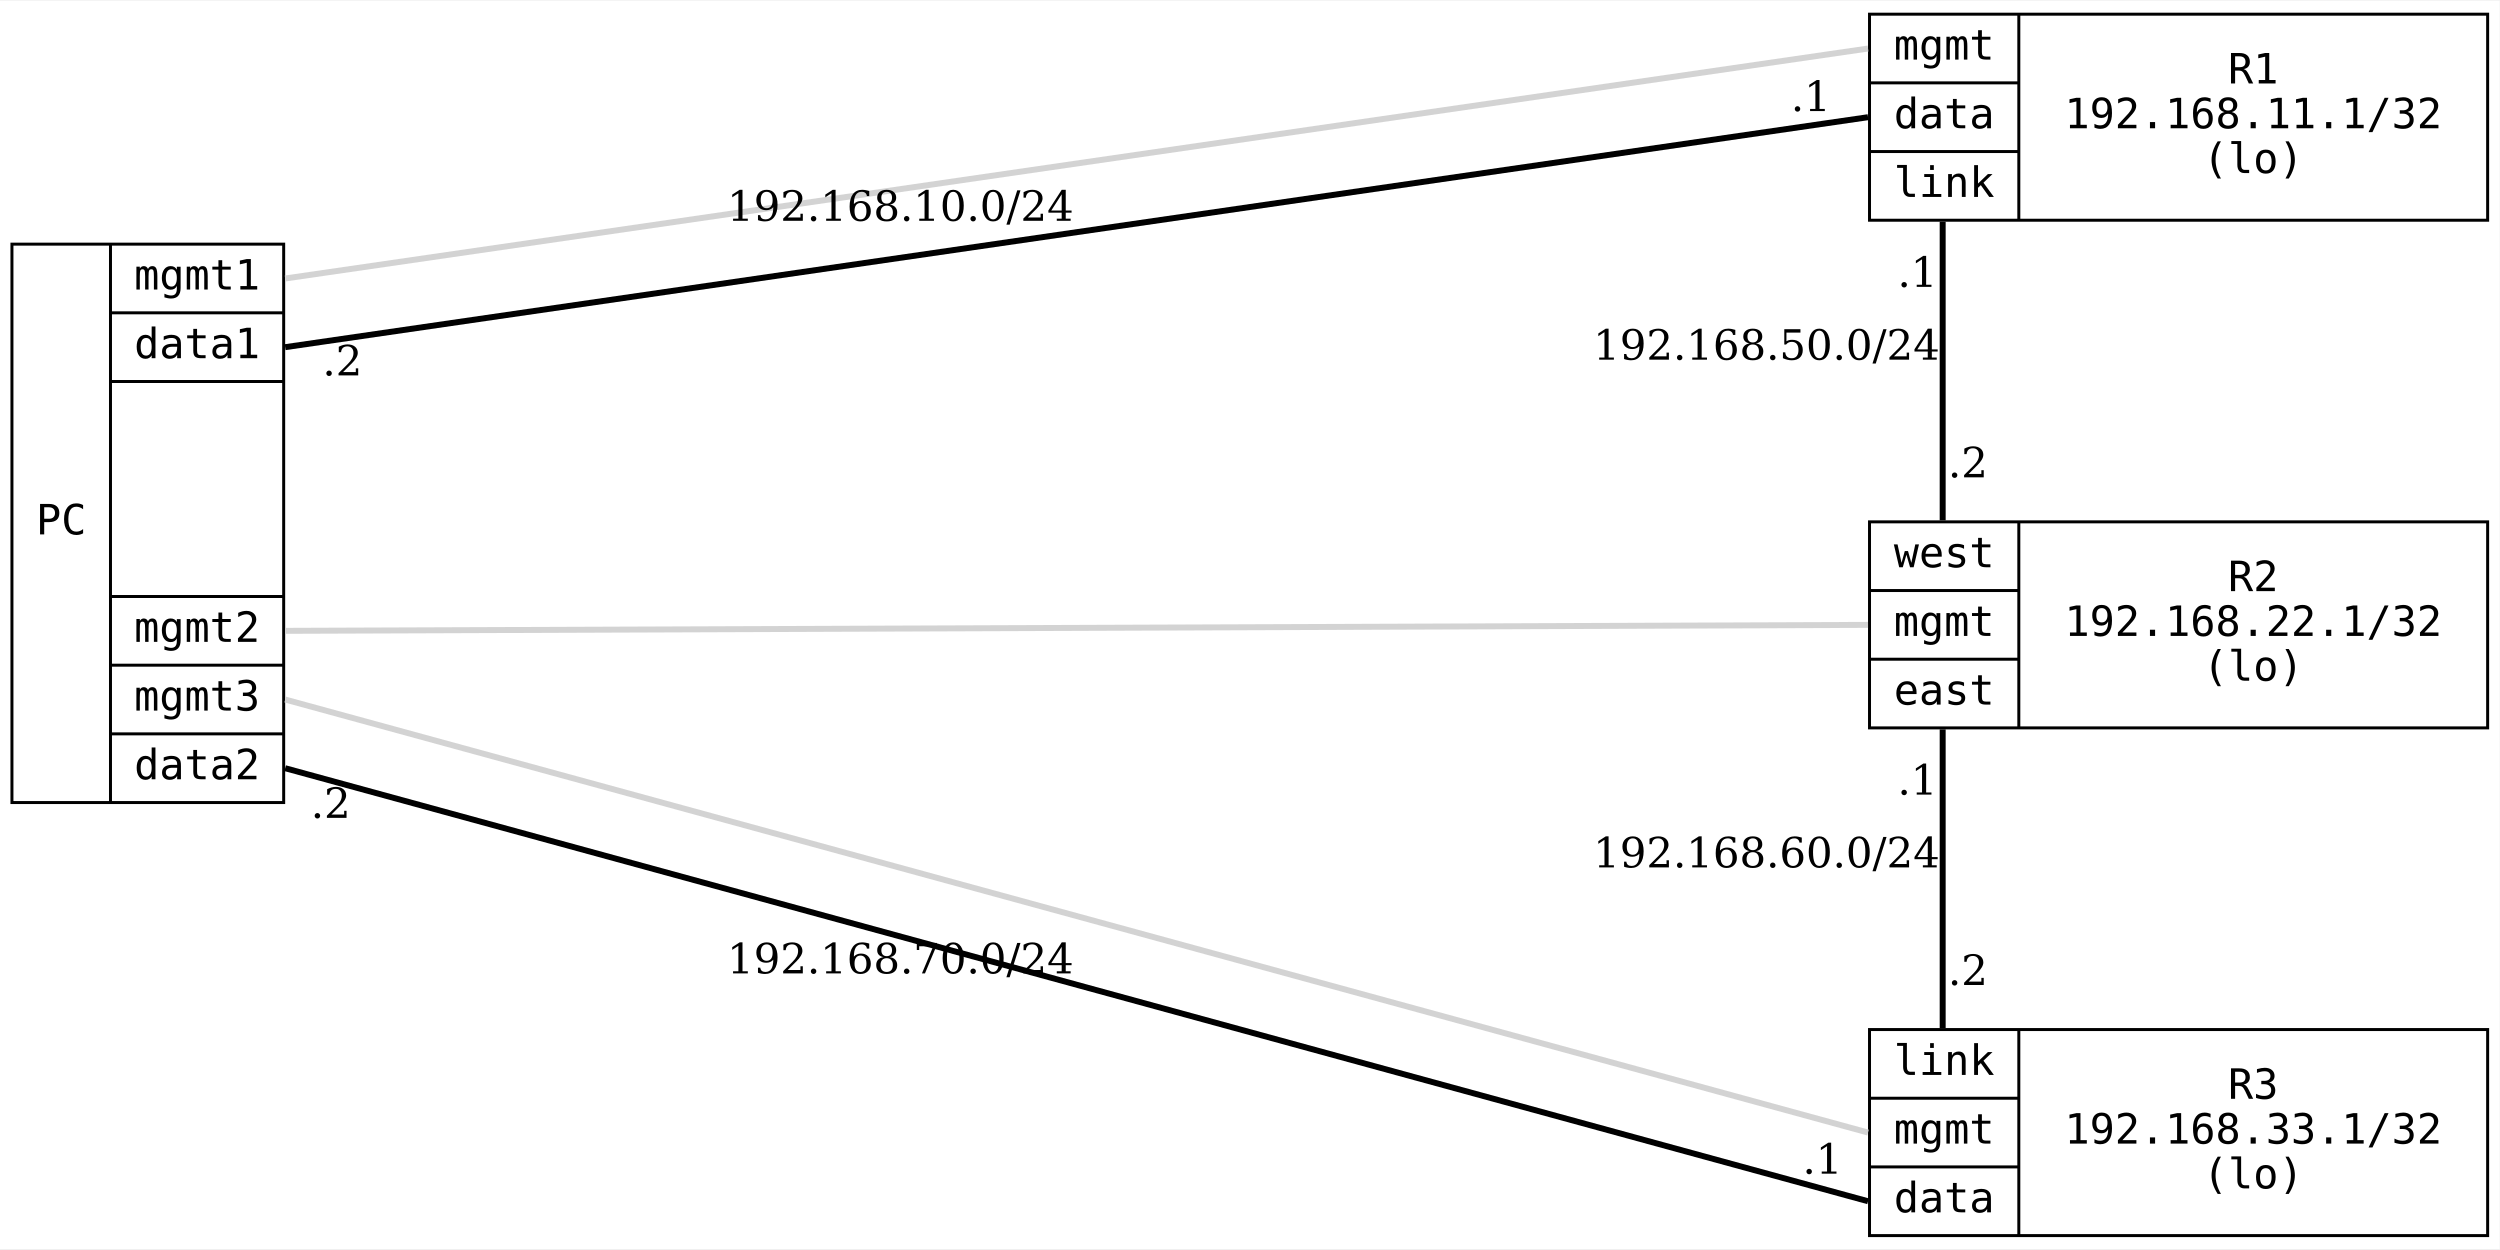
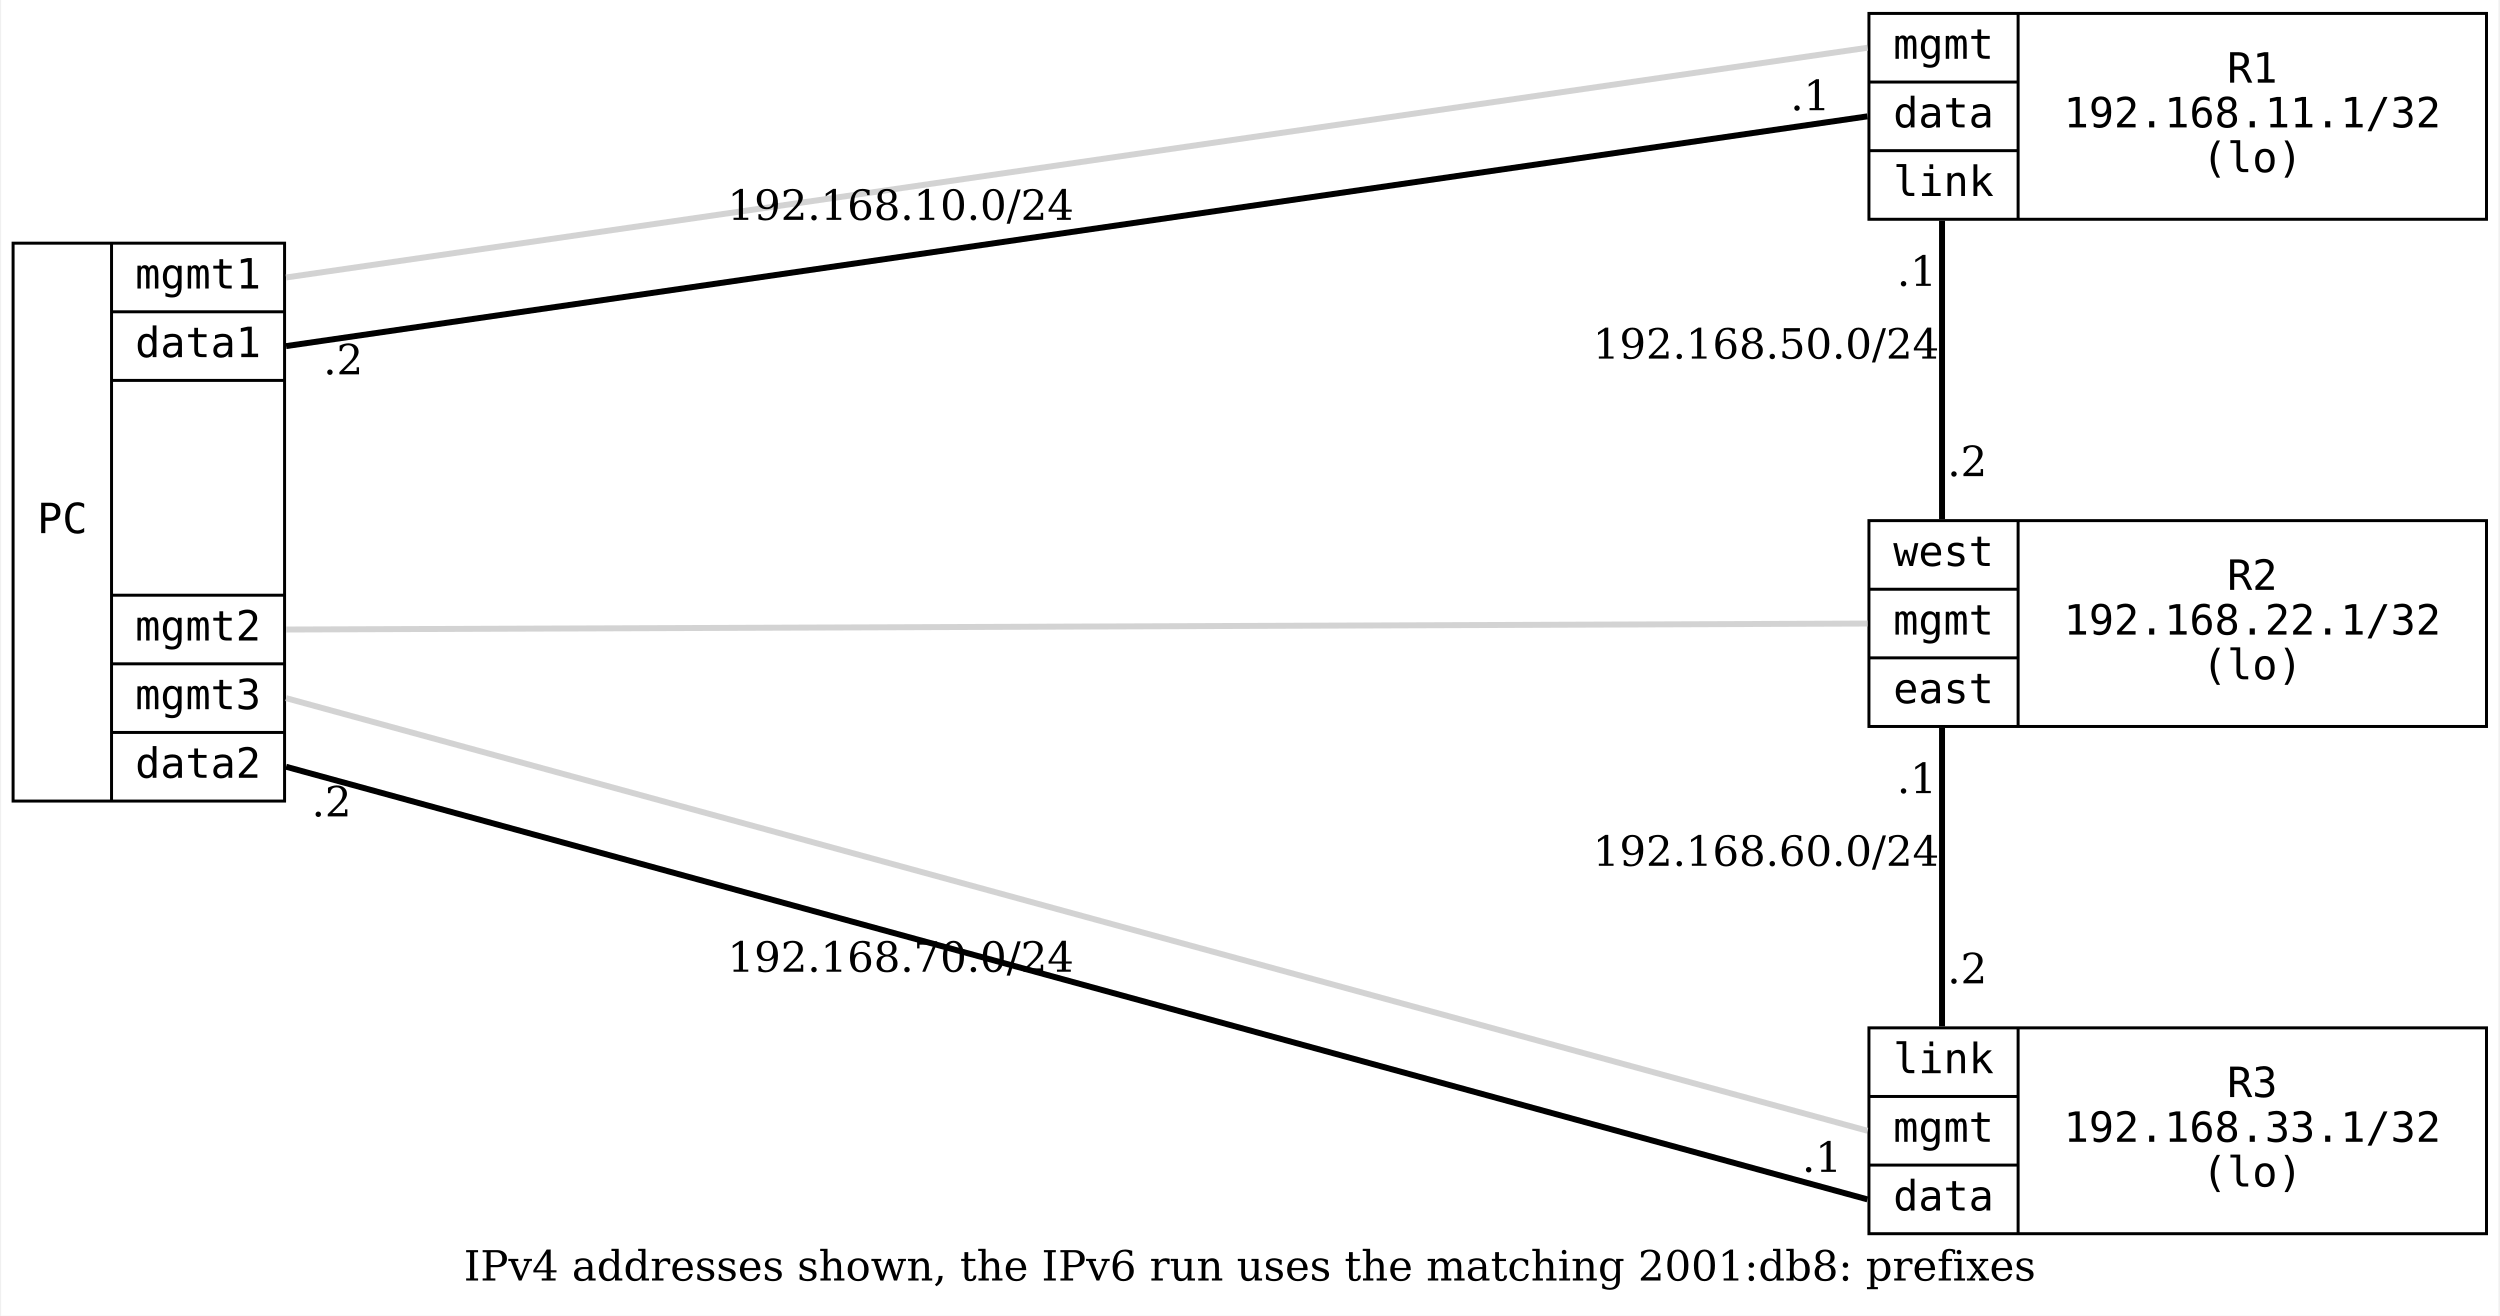
- <svg xmlns="http://www.w3.org/2000/svg" width="720pt" height="360pt" viewBox="0.00 0.00 720.00 359.57">
-   <g id="graph0" class="graph" transform="scale(0.86 0.86) rotate(0) translate(4 414.03)">
-     <polygon fill="white" stroke="transparent" points="-4,4 -4,-414.03 833.07,-414.03 833.07,4 -4,4" />
+ <svg xmlns="http://www.w3.org/2000/svg" width="720pt" height="379pt" viewBox="0.00 0.00 720.00 379.35">
+   <g id="graph0" class="graph" transform="scale(0.86 0.86) rotate(0) translate(4 437.03)">
+     <polygon fill="white" stroke="transparent" points="-4,4 -4,-437.03 833.07,-437.03 833.07,4 -4,4" />
+     <text text-anchor="middle" x="414.53" y="-7.8" font-family="DejaVu Serif, Book" font-size="14.00">IPv4 addresses shown, the IPv6 run uses the matching 2001:db8: prefixes</text>
    <g id="node1" class="node">
-       <polygon fill="none" stroke="black" points="0,-145.52 0,-332.52 91,-332.52 91,-145.52 0,-145.52" />
-       <text text-anchor="middle" x="16.5" y="-235.32" font-family="DejaVu Sans Mono, Book" font-size="14.00">PC</text>
-       <polyline fill="none" stroke="black" points="33,-145.52 33,-332.52 " />
-       <text text-anchor="middle" x="62" y="-317.32" font-family="DejaVu Sans Mono, Book" font-size="14.00">mgmt1</text>
+       <polygon fill="none" stroke="black" points="0,-168.52 0,-355.52 91,-355.52 91,-168.52 0,-168.52" />
+       <text text-anchor="middle" x="16.5" y="-258.32" font-family="DejaVu Sans Mono, Book" font-size="14.00">PC</text>
+       <polyline fill="none" stroke="black" points="33,-168.52 33,-355.52 " />
+       <text text-anchor="middle" x="62" y="-340.32" font-family="DejaVu Sans Mono, Book" font-size="14.00">mgmt1</text>
+       <polyline fill="none" stroke="black" points="33,-332.52 91,-332.52 " />
+       <text text-anchor="middle" x="62" y="-317.32" font-family="DejaVu Sans Mono, Book" font-size="14.00">data1</text>
      <polyline fill="none" stroke="black" points="33,-309.52 91,-309.52 " />
-       <text text-anchor="middle" x="62" y="-294.32" font-family="DejaVu Sans Mono, Book" font-size="14.00">data1</text>
-       <polyline fill="none" stroke="black" points="33,-286.52 91,-286.52 " />
+       <polyline fill="none" stroke="black" points="33,-237.52 91,-237.52 " />
+       <text text-anchor="middle" x="62" y="-222.32" font-family="DejaVu Sans Mono, Book" font-size="14.00">mgmt2</text>
      <polyline fill="none" stroke="black" points="33,-214.52 91,-214.52 " />
-       <text text-anchor="middle" x="62" y="-199.32" font-family="DejaVu Sans Mono, Book" font-size="14.00">mgmt2</text>
+       <text text-anchor="middle" x="62" y="-199.32" font-family="DejaVu Sans Mono, Book" font-size="14.00">mgmt3</text>
      <polyline fill="none" stroke="black" points="33,-191.52 91,-191.52 " />
-       <text text-anchor="middle" x="62" y="-176.32" font-family="DejaVu Sans Mono, Book" font-size="14.00">mgmt3</text>
-       <polyline fill="none" stroke="black" points="33,-168.52 91,-168.52 " />
-       <text text-anchor="middle" x="62" y="-153.32" font-family="DejaVu Sans Mono, Book" font-size="14.00">data2</text>
+       <text text-anchor="middle" x="62" y="-176.32" font-family="DejaVu Sans Mono, Book" font-size="14.00">data2</text>
    </g>
    <g id="node2" class="node">
-       <polygon fill="none" stroke="black" points="622.07,-340.53 622.07,-409.53 829.07,-409.53 829.07,-340.53 622.07,-340.53" />
-       <text text-anchor="middle" x="647.07" y="-394.33" font-family="DejaVu Sans Mono, Book" font-size="14.00">mgmt</text>
+       <polygon fill="none" stroke="black" points="622.07,-363.53 622.07,-432.53 829.07,-432.53 829.07,-363.53 622.07,-363.53" />
+       <text text-anchor="middle" x="647.07" y="-417.33" font-family="DejaVu Sans Mono, Book" font-size="14.00">mgmt</text>
+       <polyline fill="none" stroke="black" points="622.07,-409.53 672.07,-409.53 " />
+       <text text-anchor="middle" x="647.07" y="-394.33" font-family="DejaVu Sans Mono, Book" font-size="14.00">data</text>
      <polyline fill="none" stroke="black" points="622.07,-386.53 672.07,-386.53 " />
-       <text text-anchor="middle" x="647.07" y="-371.33" font-family="DejaVu Sans Mono, Book" font-size="14.00">data</text>
-       <polyline fill="none" stroke="black" points="622.07,-363.53 672.07,-363.53 " />
-       <text text-anchor="middle" x="647.07" y="-348.33" font-family="DejaVu Sans Mono, Book" font-size="14.00">link</text>
-       <polyline fill="none" stroke="black" points="672.07,-340.53 672.07,-409.53 " />
-       <text text-anchor="middle" x="750.57" y="-386.33" font-family="DejaVu Sans Mono, Book" font-size="14.00">R1 </text>
-       <text text-anchor="middle" x="750.57" y="-371.33" font-family="DejaVu Sans Mono, Book" font-size="14.00"> 192.168.11.1/32 </text>
-       <text text-anchor="middle" x="750.57" y="-356.33" font-family="DejaVu Sans Mono, Book" font-size="14.00">(lo)</text>
+       <text text-anchor="middle" x="647.07" y="-371.33" font-family="DejaVu Sans Mono, Book" font-size="14.00">link</text>
+       <polyline fill="none" stroke="black" points="672.07,-363.53 672.07,-432.53 " />
+       <text text-anchor="middle" x="750.57" y="-409.33" font-family="DejaVu Sans Mono, Book" font-size="14.00">R1 </text>
+       <text text-anchor="middle" x="750.57" y="-394.33" font-family="DejaVu Sans Mono, Book" font-size="14.00"> 192.168.11.1/32 </text>
+       <text text-anchor="middle" x="750.57" y="-379.33" font-family="DejaVu Sans Mono, Book" font-size="14.00">(lo)</text>
    </g>
    <g id="edge1" class="edge">
-       <path fill="none" stroke="lightgray" stroke-width="2" d="M91.5,-321.02C91.5,-321.02 621.57,-398.03 621.57,-398.03" />
+       <path fill="none" stroke="lightgray" stroke-width="2" d="M91.5,-344.02C91.5,-344.02 621.57,-421.03 621.57,-421.03" />
    </g>
    <g id="edge4" class="edge">
-       <path fill="none" stroke="black" stroke-width="2" d="M91.5,-298.02C91.5,-298.02 621.57,-375.03 621.57,-375.03" />
-       <text text-anchor="middle" x="297.53" y="-340.33" font-family="DejaVu Serif, Book" font-size="14.00">192.168.10.0/24</text>
-       <text text-anchor="middle" x="602.41" y="-377.09" font-family="DejaVu Serif, Book" font-size="14.00">.1</text>
-       <text text-anchor="middle" x="110.65" y="-288.56" font-family="DejaVu Serif, Book" font-size="14.00">.2</text>
+       <path fill="none" stroke="black" stroke-width="2" d="M91.5,-321.02C91.5,-321.02 621.57,-398.03 621.57,-398.03" />
+       <text text-anchor="middle" x="297.53" y="-363.33" font-family="DejaVu Serif, Book" font-size="14.00">192.168.10.0/24</text>
+       <text text-anchor="middle" x="602.41" y="-400.09" font-family="DejaVu Serif, Book" font-size="14.00">.1</text>
+       <text text-anchor="middle" x="110.65" y="-311.56" font-family="DejaVu Serif, Book" font-size="14.00">.2</text>
    </g>
    <g id="node3" class="node">
-       <polygon fill="none" stroke="black" points="622.07,-170.52 622.07,-239.52 829.07,-239.52 829.07,-170.52 622.07,-170.52" />
-       <text text-anchor="middle" x="647.07" y="-224.32" font-family="DejaVu Sans Mono, Book" font-size="14.00">west</text>
+       <polygon fill="none" stroke="black" points="622.07,-193.52 622.07,-262.52 829.07,-262.52 829.07,-193.52 622.07,-193.52" />
+       <text text-anchor="middle" x="647.07" y="-247.32" font-family="DejaVu Sans Mono, Book" font-size="14.00">west</text>
+       <polyline fill="none" stroke="black" points="622.07,-239.52 672.07,-239.52 " />
+       <text text-anchor="middle" x="647.07" y="-224.32" font-family="DejaVu Sans Mono, Book" font-size="14.00">mgmt</text>
      <polyline fill="none" stroke="black" points="622.07,-216.52 672.07,-216.52 " />
-       <text text-anchor="middle" x="647.07" y="-201.32" font-family="DejaVu Sans Mono, Book" font-size="14.00">mgmt</text>
-       <polyline fill="none" stroke="black" points="622.07,-193.52 672.07,-193.52 " />
-       <text text-anchor="middle" x="647.07" y="-178.32" font-family="DejaVu Sans Mono, Book" font-size="14.00">east</text>
-       <polyline fill="none" stroke="black" points="672.07,-170.52 672.07,-239.52 " />
-       <text text-anchor="middle" x="750.57" y="-216.32" font-family="DejaVu Sans Mono, Book" font-size="14.00">R2 </text>
-       <text text-anchor="middle" x="750.57" y="-201.32" font-family="DejaVu Sans Mono, Book" font-size="14.00"> 192.168.22.1/32 </text>
-       <text text-anchor="middle" x="750.57" y="-186.32" font-family="DejaVu Sans Mono, Book" font-size="14.00">(lo)</text>
+       <text text-anchor="middle" x="647.07" y="-201.32" font-family="DejaVu Sans Mono, Book" font-size="14.00">east</text>
+       <polyline fill="none" stroke="black" points="672.07,-193.52 672.07,-262.52 " />
+       <text text-anchor="middle" x="750.57" y="-239.32" font-family="DejaVu Sans Mono, Book" font-size="14.00">R2 </text>
+       <text text-anchor="middle" x="750.57" y="-224.32" font-family="DejaVu Sans Mono, Book" font-size="14.00"> 192.168.22.1/32 </text>
+       <text text-anchor="middle" x="750.57" y="-209.32" font-family="DejaVu Sans Mono, Book" font-size="14.00">(lo)</text>
    </g>
    <g id="edge2" class="edge">
-       <path fill="none" stroke="lightgray" stroke-width="2" d="M91.5,-203.02C91.5,-203.02 621.57,-205.02 621.57,-205.02" />
+       <path fill="none" stroke="lightgray" stroke-width="2" d="M91.5,-226.02C91.5,-226.02 621.57,-228.02 621.57,-228.02" />
    </g>
    <g id="node4" class="node">
-       <polygon fill="none" stroke="black" points="622.07,-0.5 622.07,-69.5 829.07,-69.5 829.07,-0.5 622.07,-0.5" />
-       <text text-anchor="middle" x="647.07" y="-54.3" font-family="DejaVu Sans Mono, Book" font-size="14.00">link</text>
+       <polygon fill="none" stroke="black" points="622.07,-23.5 622.07,-92.5 829.07,-92.5 829.07,-23.5 622.07,-23.5" />
+       <text text-anchor="middle" x="647.07" y="-77.3" font-family="DejaVu Sans Mono, Book" font-size="14.00">link</text>
+       <polyline fill="none" stroke="black" points="622.07,-69.5 672.07,-69.5 " />
+       <text text-anchor="middle" x="647.07" y="-54.3" font-family="DejaVu Sans Mono, Book" font-size="14.00">mgmt</text>
      <polyline fill="none" stroke="black" points="622.07,-46.5 672.07,-46.5 " />
-       <text text-anchor="middle" x="647.07" y="-31.3" font-family="DejaVu Sans Mono, Book" font-size="14.00">mgmt</text>
-       <polyline fill="none" stroke="black" points="622.07,-23.5 672.07,-23.5 " />
-       <text text-anchor="middle" x="647.07" y="-8.3" font-family="DejaVu Sans Mono, Book" font-size="14.00">data</text>
-       <polyline fill="none" stroke="black" points="672.07,-0.5 672.07,-69.5 " />
-       <text text-anchor="middle" x="750.57" y="-46.3" font-family="DejaVu Sans Mono, Book" font-size="14.00">R3 </text>
-       <text text-anchor="middle" x="750.57" y="-31.3" font-family="DejaVu Sans Mono, Book" font-size="14.00"> 192.168.33.1/32 </text>
-       <text text-anchor="middle" x="750.57" y="-16.3" font-family="DejaVu Sans Mono, Book" font-size="14.00">(lo)</text>
+       <text text-anchor="middle" x="647.07" y="-31.3" font-family="DejaVu Sans Mono, Book" font-size="14.00">data</text>
+       <polyline fill="none" stroke="black" points="672.07,-23.5 672.07,-92.5 " />
+       <text text-anchor="middle" x="750.57" y="-69.3" font-family="DejaVu Sans Mono, Book" font-size="14.00">R3 </text>
+       <text text-anchor="middle" x="750.57" y="-54.3" font-family="DejaVu Sans Mono, Book" font-size="14.00"> 192.168.33.1/32 </text>
+       <text text-anchor="middle" x="750.57" y="-39.3" font-family="DejaVu Sans Mono, Book" font-size="14.00">(lo)</text>
    </g>
    <g id="edge3" class="edge">
-       <path fill="none" stroke="lightgray" stroke-width="2" d="M91.5,-180.02C91.5,-180.02 621.57,-35 621.57,-35" />
+       <path fill="none" stroke="lightgray" stroke-width="2" d="M91.5,-203.02C91.5,-203.02 621.57,-58 621.57,-58" />
    </g>
    <g id="edge5" class="edge">
-       <path fill="none" stroke="black" stroke-width="2" d="M646.57,-340.03C646.57,-340.03 646.57,-240.02 646.57,-240.02" />
-       <text text-anchor="middle" x="587.57" y="-293.83" font-family="DejaVu Serif, Book" font-size="14.00">192.168.50.0/24</text>
-       <text text-anchor="middle" x="655.02" y="-254.44" font-family="DejaVu Serif, Book" font-size="14.00">.2</text>
-       <text text-anchor="middle" x="638.12" y="-318.21" font-family="DejaVu Serif, Book" font-size="14.00">.1</text>
+       <path fill="none" stroke="black" stroke-width="2" d="M646.57,-363.03C646.57,-363.03 646.57,-263.02 646.57,-263.02" />
+       <text text-anchor="middle" x="587.57" y="-316.83" font-family="DejaVu Serif, Book" font-size="14.00">192.168.50.0/24</text>
+       <text text-anchor="middle" x="655.02" y="-277.44" font-family="DejaVu Serif, Book" font-size="14.00">.2</text>
+       <text text-anchor="middle" x="638.12" y="-341.21" font-family="DejaVu Serif, Book" font-size="14.00">.1</text>
    </g>
    <g id="edge6" class="edge">
-       <path fill="none" stroke="black" stroke-width="2" d="M646.57,-170.02C646.57,-170.02 646.57,-70 646.57,-70" />
-       <text text-anchor="middle" x="587.57" y="-123.81" font-family="DejaVu Serif, Book" font-size="14.00">192.168.60.0/24</text>
-       <text text-anchor="middle" x="655.02" y="-84.43" font-family="DejaVu Serif, Book" font-size="14.00">.2</text>
-       <text text-anchor="middle" x="638.12" y="-148.19" font-family="DejaVu Serif, Book" font-size="14.00">.1</text>
+       <path fill="none" stroke="black" stroke-width="2" d="M646.57,-193.02C646.57,-193.02 646.57,-93 646.57,-93" />
+       <text text-anchor="middle" x="587.57" y="-146.81" font-family="DejaVu Serif, Book" font-size="14.00">192.168.60.0/24</text>
+       <text text-anchor="middle" x="655.02" y="-107.43" font-family="DejaVu Serif, Book" font-size="14.00">.2</text>
+       <text text-anchor="middle" x="638.12" y="-171.19" font-family="DejaVu Serif, Book" font-size="14.00">.1</text>
    </g>
    <g id="edge7" class="edge">
-       <path fill="none" stroke="black" stroke-width="2" d="M621.57,-12C621.57,-12 91.5,-157.02 91.5,-157.02" />
-       <text text-anchor="middle" x="297.53" y="-88.31" font-family="DejaVu Serif, Book" font-size="14.00">192.168.70.0/24</text>
-       <text text-anchor="middle" x="106.75" y="-140.38" font-family="DejaVu Serif, Book" font-size="14.00">.2</text>
-       <text text-anchor="middle" x="606.31" y="-21.24" font-family="DejaVu Serif, Book" font-size="14.00">.1</text>
+       <path fill="none" stroke="black" stroke-width="2" d="M621.57,-35C621.57,-35 91.5,-180.02 91.5,-180.02" />
+       <text text-anchor="middle" x="297.53" y="-111.31" font-family="DejaVu Serif, Book" font-size="14.00">192.168.70.0/24</text>
+       <text text-anchor="middle" x="106.75" y="-163.38" font-family="DejaVu Serif, Book" font-size="14.00">.2</text>
+       <text text-anchor="middle" x="606.31" y="-44.24" font-family="DejaVu Serif, Book" font-size="14.00">.1</text>
    </g>
  </g>
</svg>
